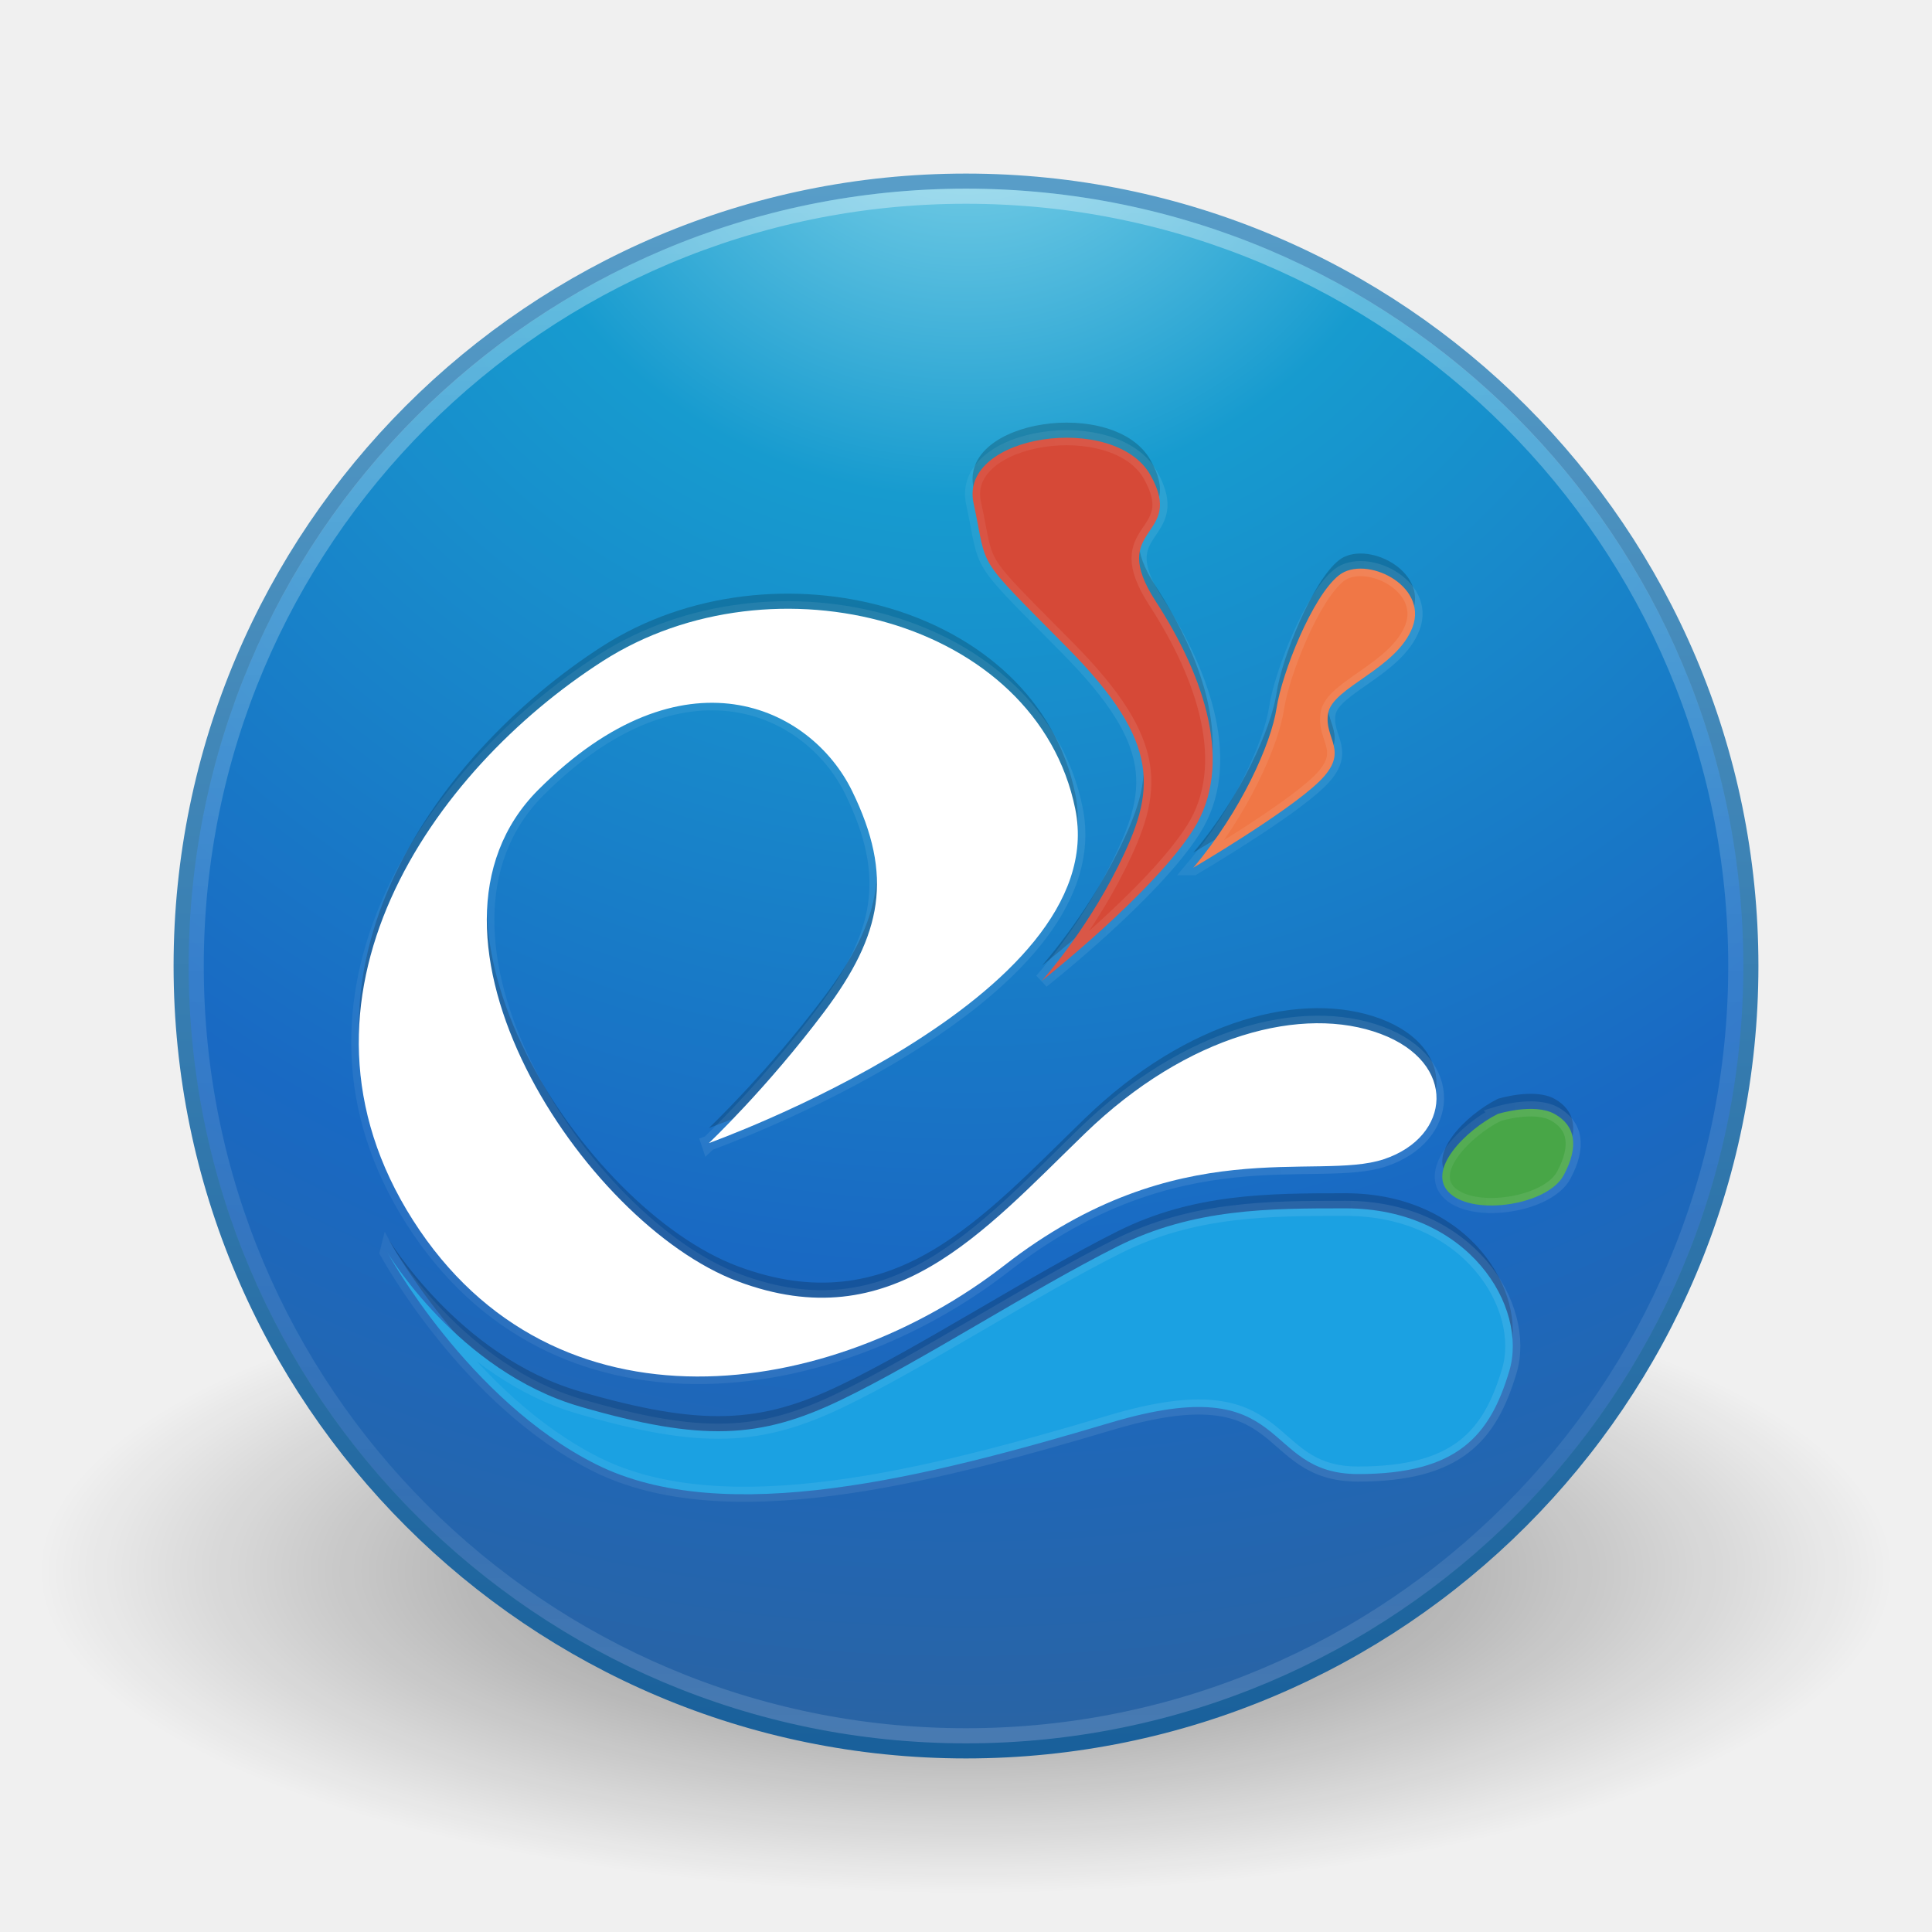
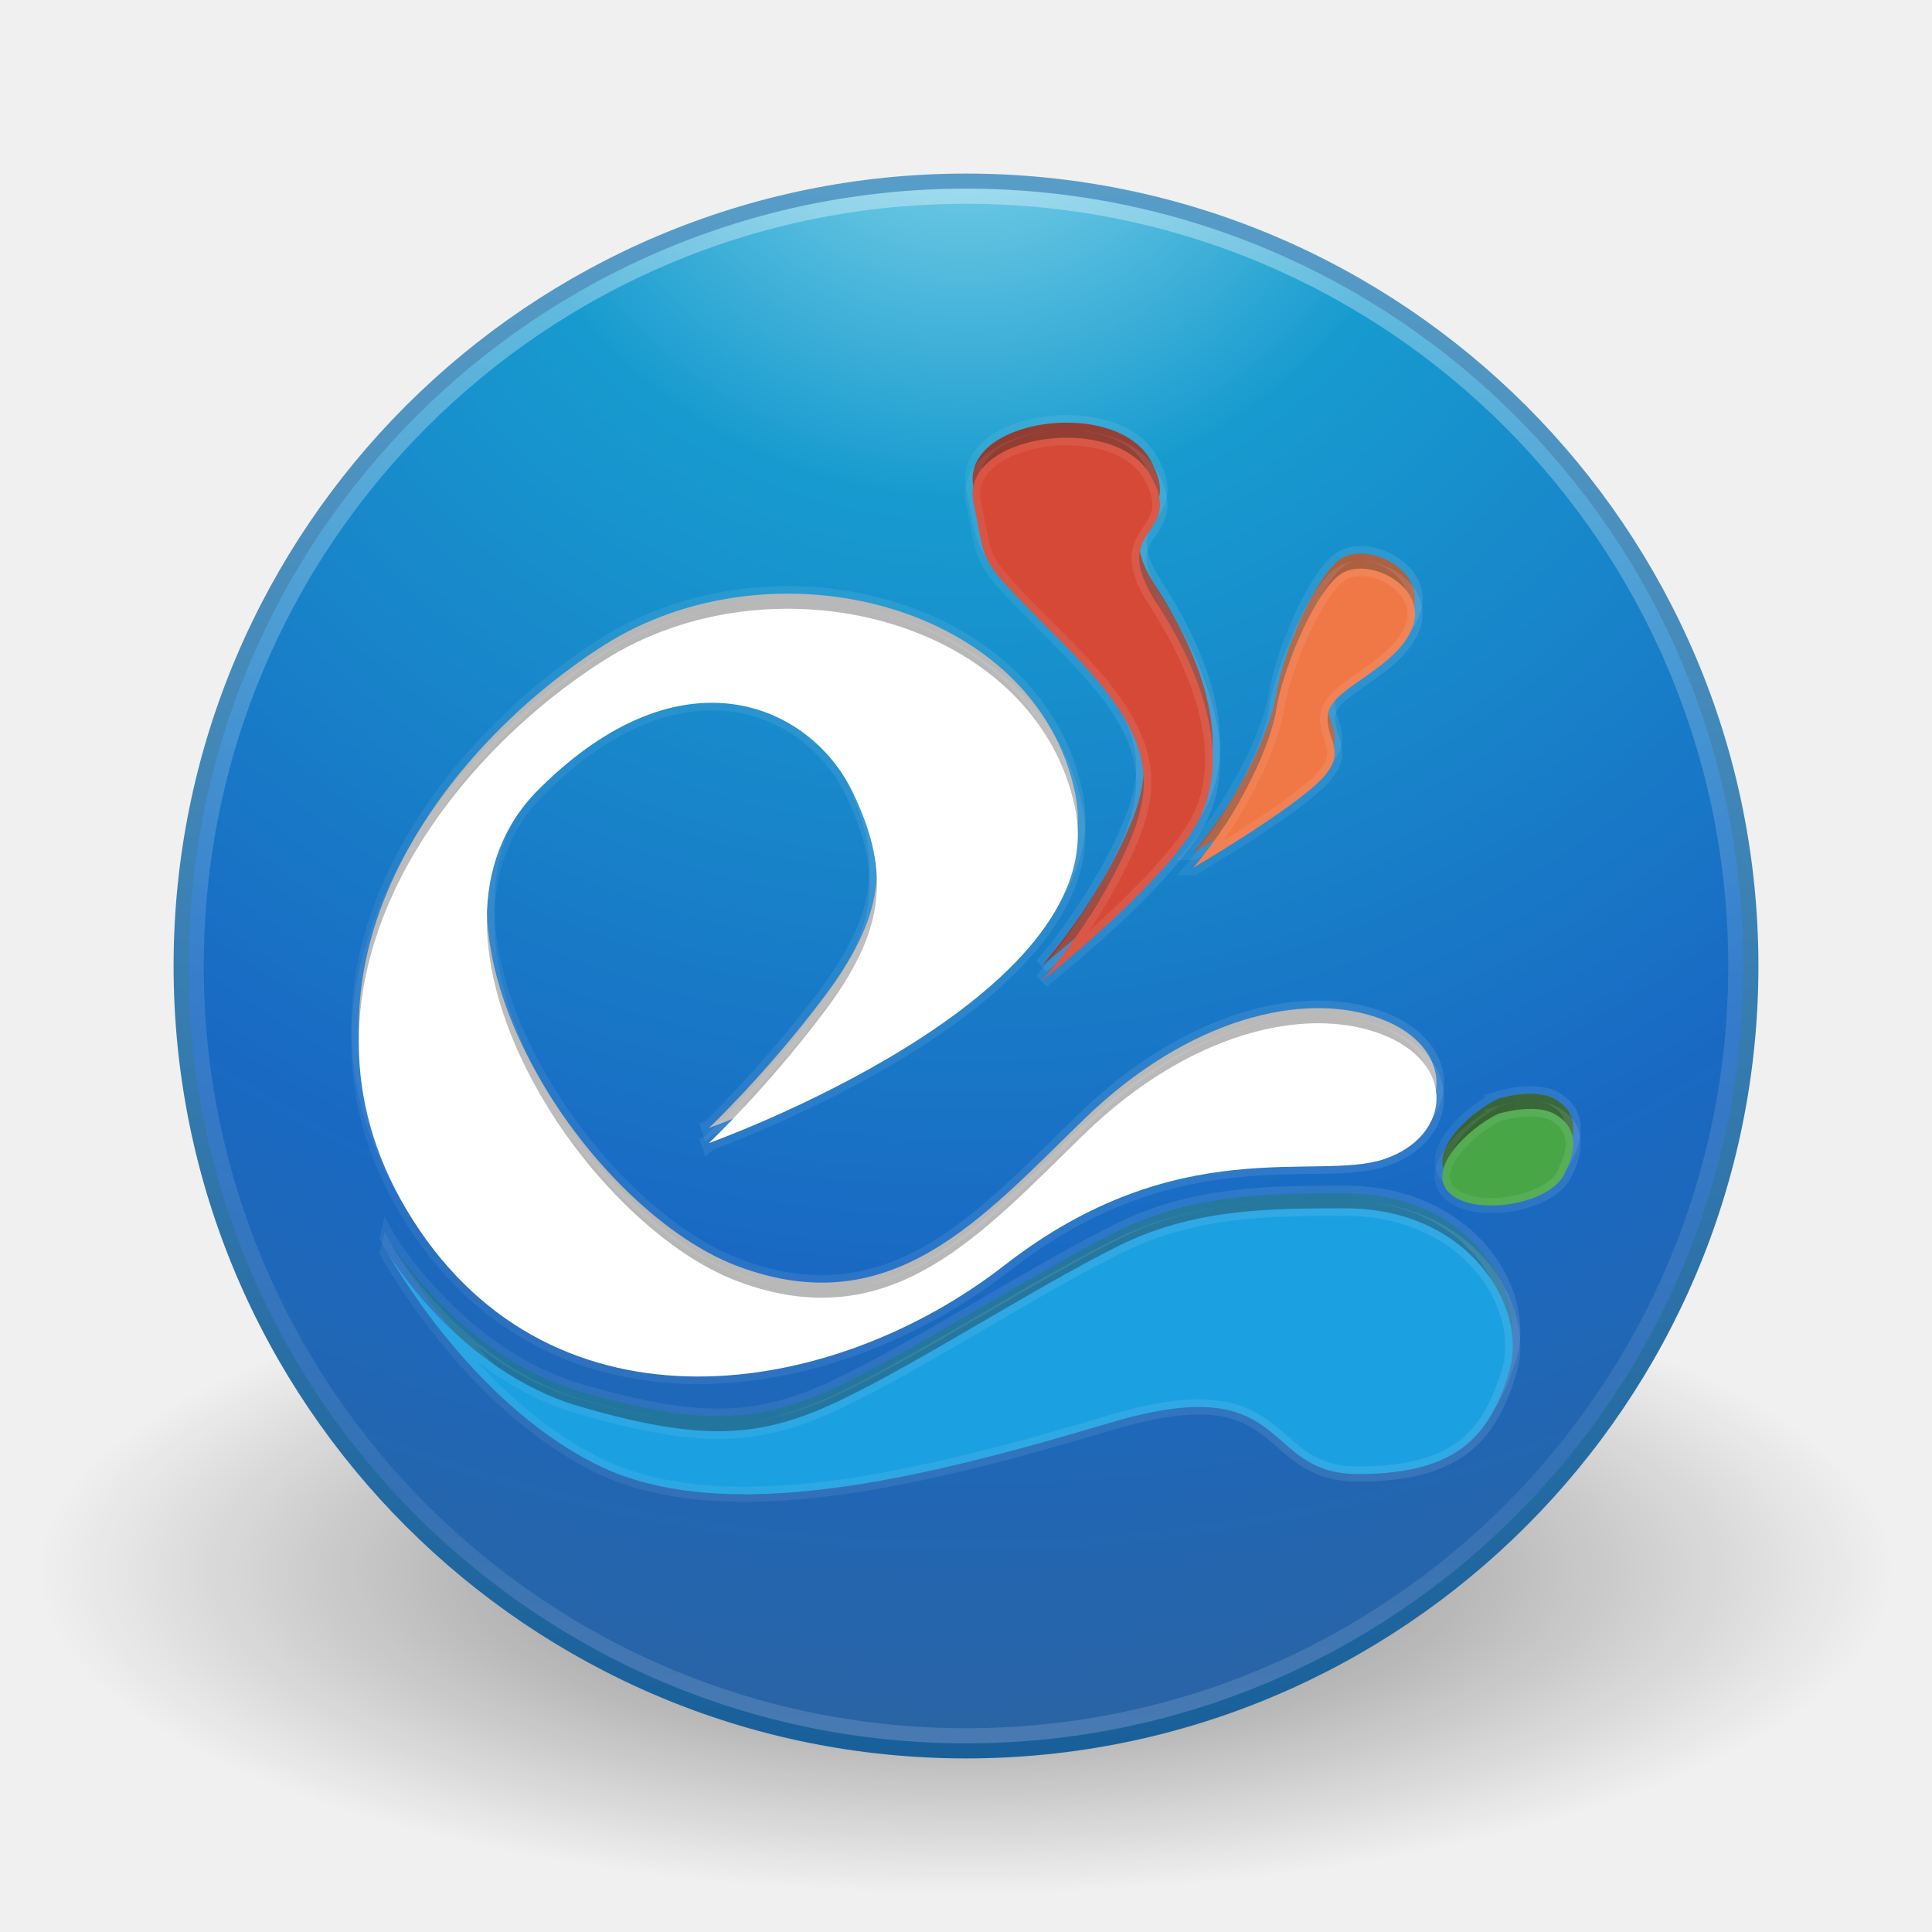
- <svg xmlns="http://www.w3.org/2000/svg" xmlns:xlink="http://www.w3.org/1999/xlink" viewBox="0 0 128 128">
+ <svg xmlns="http://www.w3.org/2000/svg" xmlns:xlink="http://www.w3.org/1999/xlink" width="128" viewBox="0 0 128 128" height="128">
  <defs>
-     <linearGradient gradientTransform="matrix(2.66691 0 0 2.66691 -.00593 -64.00594)" xlink:href="#linearGradient3707-319-631-407-324-3-8" id="linearGradient3729" y1="44" y2="3.899" gradientUnits="userSpaceOnUse" x2="0" />
-     <linearGradient gradientTransform="matrix(2.75676 0 0 2.75676 -133.7519 -69.90374)" xlink:href="#linearGradient4011" id="linearGradient3724" y1="6.238" y2="44.341" gradientUnits="userSpaceOnUse" x2="0" />
-     <linearGradient xlink:href="#linearGradient4526" id="linearGradient3730" x1="78.559" gradientUnits="userSpaceOnUse" x2="94.25" />
-     <linearGradient xlink:href="#linearGradient4526" id="linearGradient3736" x1="63.934" gradientUnits="userSpaceOnUse" x2="80.844" />
-     <linearGradient xlink:href="#linearGradient4526" id="linearGradient3739" x1="25.16" gradientUnits="userSpaceOnUse" x2="100.726" />
-     <linearGradient xlink:href="#linearGradient4526" id="linearGradient3733" x1="95.054" gradientUnits="userSpaceOnUse" x2="104.73" />
-     <linearGradient xlink:href="#linearGradient4526" id="linearGradient3742" x1="23.27" gradientUnits="userSpaceOnUse" x2="95.672" />
-     <linearGradient id="linearGradient4526">
+     <linearGradient gradientTransform="translate(-0 63.00009)" xlink:href="#linearGradient4526-2" id="linearGradient3183" x1="23.27" gradientUnits="userSpaceOnUse" x2="95.672" />
+     <linearGradient id="linearGradient4526-2">
      <stop offset="0" stop-color="#fff" stop-opacity=".3" />
      <stop offset="1" stop-color="#fff" stop-opacity=".5" />
-     </linearGradient>
-     <linearGradient id="linearGradient8838">
-       <stop offset="0" />
-       <stop offset="1" stop-opacity="0" />
    </linearGradient>
    <linearGradient id="linearGradient3707-319-631-407-324-3-8">
      <stop offset="0" stop-color="#185f9a" />
      <stop offset="1" stop-color="#599ec9" />
    </linearGradient>
-     <linearGradient id="linearGradient2867-449-88-871-390-598-476-591-434-148-57-177-3-8">
-       <stop offset="0" stop-color="#90dbec" />
-       <stop offset=".262" stop-color="#179bcf" />
-       <stop offset=".705" stop-color="#1969c3" />
-       <stop offset="1" stop-color="#2b63a1" />
-     </linearGradient>
+     <linearGradient gradientTransform="translate(-0 63.00009)" xlink:href="#linearGradient4526-2" id="linearGradient3171" x1="78.559" gradientUnits="userSpaceOnUse" x2="94.25" />
+     <linearGradient gradientTransform="translate(-0 63.00009)" xlink:href="#linearGradient4526-2" id="linearGradient3177" x1="63.934" gradientUnits="userSpaceOnUse" x2="80.844" />
+     <linearGradient gradientTransform="translate(-0 63.00009)" xlink:href="#linearGradient4526-2" id="linearGradient3180" x1="25.16" gradientUnits="userSpaceOnUse" x2="100.726" />
+     <linearGradient gradientTransform="translate(-0 63.00009)" xlink:href="#linearGradient4526-2" id="linearGradient3174" x1="95.054" gradientUnits="userSpaceOnUse" x2="104.73" />
    <linearGradient id="linearGradient4011">
      <stop offset="0" stop-color="#fff" stop-opacity=".7" />
      <stop offset=".508" stop-color="#fff" stop-opacity=".25" />
      <stop offset=".835" stop-color="#fff" stop-opacity=".15" />
      <stop offset="1" stop-color="#fff" stop-opacity=".3" />
    </linearGradient>
-     <radialGradient cx="5.763" cy="8.45" gradientTransform="matrix(0 5.77301 -6.10716 -0 115.6044 -94.52019)" xlink:href="#linearGradient2867-449-88-871-390-598-476-591-434-148-57-177-3-8" id="radialGradient3727" r="20" gradientUnits="userSpaceOnUse" />
-     <radialGradient cx="62.625" cy="4.625" gradientTransform="matrix(5.77506 0 0 2.00858 -297.6631 30.79602)" xlink:href="#linearGradient8838" id="radialGradient4760" r="10.625" gradientUnits="userSpaceOnUse" />
+     <linearGradient id="linearGradient4526">
+       <stop offset="0" stop-color="#fff" stop-opacity=".3" />
+       <stop offset="1" stop-color="#fff" stop-opacity=".5" />
+     </linearGradient>
+     <linearGradient xlink:href="#linearGradient4526" id="linearGradient3730" x1="78.559" gradientUnits="userSpaceOnUse" x2="94.25" />
+     <linearGradient gradientTransform="matrix(2.66691 0 0 2.66691 -.00593 -64.00594)" xlink:href="#linearGradient3707-319-631-407-324-3-8" id="linearGradient3729" y1="44" y2="3.899" gradientUnits="userSpaceOnUse" x2="0" />
+     <linearGradient gradientTransform="matrix(2.75676 0 0 2.75676 -133.7519 -69.90374)" xlink:href="#linearGradient4011" id="linearGradient3724" y1="6.238" y2="44.341" gradientUnits="userSpaceOnUse" x2="0" />
+     <linearGradient xlink:href="#linearGradient4526" id="linearGradient3736" x1="63.934" gradientUnits="userSpaceOnUse" x2="80.844" />
+     <linearGradient xlink:href="#linearGradient4526" id="linearGradient3742" x1="23.27" gradientUnits="userSpaceOnUse" x2="95.672" />
+     <linearGradient xlink:href="#linearGradient4526" id="linearGradient3733" x1="95.054" gradientUnits="userSpaceOnUse" x2="104.73" />
+     <linearGradient xlink:href="#linearGradient4526" id="linearGradient3739" x1="25.16" gradientUnits="userSpaceOnUse" x2="100.726" />
+     <radialGradient cx="62.625" cy="4.625" gradientTransform="matrix(5.77506 0 0 2.00858 -297.6631 30.79602)" id="radialGradient4760" r="10.625" gradientUnits="userSpaceOnUse">
+       <stop offset="0" />
+       <stop offset="1" stop-opacity="0" />
+     </radialGradient>
+     <radialGradient cx="5.763" cy="8.45" gradientTransform="matrix(0 5.77301 -6.10716 0 115.6044 -94.52019)" id="radialGradient3727" r="20" gradientUnits="userSpaceOnUse">
+       <stop offset="0" stop-color="#90dbec" />
+       <stop offset=".262" stop-color="#179bcf" />
+       <stop offset=".705" stop-color="#1969c3" />
+       <stop offset="1" stop-color="#2b63a1" />
+     </radialGradient>
  </defs>
  <g transform="translate(0 64)">
    <path opacity=".5" fill="url(#radialGradient4760)" fill-rule="evenodd" d="m125.36,40.086c0,11.786-27.472,21.341-61.36,21.341-33.888,0-61.36-9.555-61.36-21.341 0-11.786 27.472-21.341 61.36-21.341 33.888,0 61.36,9.555 61.36,21.341z" />
-     <g stroke-linejoin="round" stroke-linecap="round" color="#000">
-       <path fill="url(#radialGradient3727)" stroke="url(#linearGradient3729)" d="m64-52c-28.692,0-52,23.308-52,52-0,28.692 23.308,52 52,52 28.692,0 52-23.308 52-52 0-28.692-23.308-52-52-52z" />
-       <path opacity=".5" fill="none" stroke="url(#linearGradient3724)" d="m115-.002c0,28.167-22.835,51.002-50.999,51.002-28.167,0-51.001-22.835-51.001-51.002 0-28.166 22.834-50.998 51.001-50.998 28.164,0 50.999,22.832 50.999,50.998z" />
+   </g>
+   <g stroke-linejoin="round" stroke-linecap="round" color="#000" transform="translate(0 64)">
+     <path fill="url(#radialGradient3727)" stroke="url(#linearGradient3729)" d="m64-52c-28.692,0-52,23.308-52,52 0,28.692 23.308,52 52,52 28.692,0 52-23.308 52-52 0-28.692-23.308-52-52-52z" />
+     <path opacity=".5" fill="none" stroke="url(#linearGradient3724)" d="m115-.002c0,28.167-22.835,51.002-50.999,51.002-28.167,0-51.001-22.835-51.001-51.002 0-28.166 22.834-50.998 51.001-50.998 28.164,0 50.999,22.832 50.999,50.998z" />
+   </g>
+   <g stroke-opacity=".196">
+     <path fill="#b2b2b2" stroke="url(#linearGradient3183)" d="m46.958,74.736c0,0 26.836-9.581 24.28-22.141-2.556-12.56-20.02-17.031-31.308-9.793-11.288,7.239-21.937,22.354-12.566,37.044 9.371,14.689 27.688,11.922 39.188,2.98 11.501-8.941 20.659-5.536 25.132-7.025 4.473-1.491 4.899-6.387-.213-8.303-5.112-1.916-12.779,0-19.594,6.6-6.815,6.6-12.779,13.625-23.002,9.793-10.223-3.832-22.789-22.992-13.205-32.572 9.584-9.581 18.04-5.532 20.787,.093 2.747,5.625 2.002,9.488-1.831,14.598-3.834,5.109-7.667,8.729-7.667,8.729z" />
+     <path fill="#126b96" stroke="url(#linearGradient3180)" d="m25.66,81.974c0,0 4.686,7.877 12.779,10.218 8.093,2.342 11.927,2.129 17.252-.429 5.324-2.555 12.703-7.363 18.367-10.194 5.029-2.513 10.057-2.513 15.086-2.513 8.163,0 12.125,6.533 10.847,10.791-1.278,4.258-3.408,6.813-10.01,6.813-6.602,0-4.26-7.025-16.399-3.407-12.14,3.619-25.558,7.025-34.077,2.768-8.519-4.258-13.844-14.051-13.844-14.051z" />
+     <path fill="#8a2f23" stroke="url(#linearGradient3177)" d="m69.029,63.977c0,0 2.836-3.156 5.029-7.54 2.514-5.027 2.943-8.162-3.327-14.503-6.27-6.342-5.242-5.034-6.23-9.598-.988-4.563 9.349-6.063 11.719-1.858 2.37,4.205-2.927,3.315 .352,8.366 3.279,5.051 5.17,10.855 2.514,15.08-2.656,4.225-10.057,10.053-10.057,10.053z" />
+     <path fill="#275926" stroke="url(#linearGradient3174)" d="m99.229,72.803c-2.108,1.054-4.819,3.763-3.163,5.268 1.657,1.506 6.476,.753 7.53-1.204 1.054-1.957 .753-3.312-.603-4.065-1.355-.753-3.765,0-3.765,0z" />
+     <path fill="#a35130" stroke="url(#linearGradient3171)" d="m79.059,56.489c3.174-3.753 5.157-8.218 5.516-10.571 .359-2.353 2.387-7.438 4.138-8.808 1.751-1.37 5.921,.662 4.871,3.44-1.05,2.777-5.278,3.962-5.59,5.697-.313,1.734 1.498,2.492-.595,4.532-2.094,2.04-8.339,5.71-8.339,5.71z" />
+     <g transform="translate(0 64)">
+       <path fill="#fff" stroke="url(#linearGradient3742)" d="m46.958,11.736c0,0 26.836-9.581 24.28-22.141-2.556-12.56-20.02-17.031-31.308-9.793-11.288,7.239-21.937,22.354-12.566,37.044 9.371,14.689 27.688,11.922 39.188,2.98 11.501-8.941 20.659-5.536 25.132-7.025 4.473-1.491 4.899-6.387-.213-8.303-5.112-1.916-12.779,0-19.594,6.6-6.815,6.6-12.779,13.625-23.002,9.793-10.223-3.832-22.789-22.992-13.205-32.572 9.584-9.581 18.04-5.532 20.787,.093 2.747,5.625 2.002,9.488-1.831,14.598-3.834,5.109-7.667,8.729-7.667,8.729z" />
+       <path fill="#1ba1e2" stroke="url(#linearGradient3739)" d="m25.66,18.974c0,0 4.686,7.877 12.779,10.218 8.093,2.342 11.927,2.129 17.252-.429 5.324-2.555 12.703-7.363 18.367-10.194 5.029-2.513 10.057-2.513 15.086-2.513 8.163,0 12.125,6.533 10.847,10.791-1.278,4.258-3.408,6.813-10.01,6.813-6.602,0-4.26-7.025-16.399-3.407-12.14,3.619-25.558,7.025-34.077,2.768-8.519-4.258-13.844-14.051-13.844-14.051z" />
+       <path fill="#d64937" stroke="url(#linearGradient3736)" d="m69.029,.976c0,0 2.836-3.156 5.029-7.54 2.514-5.027 2.943-8.162-3.327-14.503-6.27-6.342-5.242-5.034-6.23-9.598-.988-4.563 9.349-6.063 11.719-1.858 2.37,4.205-2.927,3.315 .352,8.366 3.279,5.051 5.17,10.855 2.514,15.08-2.656,4.225-10.057,10.053-10.057,10.053z" />
+       <path fill="#48a647" stroke="url(#linearGradient3733)" d="m99.229,9.803c-2.108,1.054-4.819,3.763-3.163,5.268 1.657,1.506 6.476,.753 7.53-1.204 1.054-1.957 .753-3.312-.603-4.065-1.355-.753-3.765,0-3.765,0z" />
+       <path fill="#f07746" stroke="url(#linearGradient3730)" d="m79.059-6.511c3.174-3.753 5.157-8.218 5.516-10.571 .359-2.353 2.387-7.438 4.138-8.808 1.751-1.37 5.921,.662 4.871,3.44-1.05,2.777-5.278,3.962-5.59,5.697-.313,1.734 1.498,2.492-.595,4.532-2.094,2.04-8.339,5.71-8.339,5.71z" />
    </g>
  </g>
-   <g fill-opacity=".196" transform="translate(0 63)">
-     <path d="m46.958,11.736c0,0 26.836-9.581 24.28-22.141-2.556-12.56-20.02-17.031-31.308-9.793-11.288,7.239-21.937,22.354-12.566,37.044 9.371,14.689 27.688,11.922 39.188,2.98 11.501-8.941 20.659-5.536 25.132-7.025 4.473-1.491 4.899-6.387-.213-8.303-5.112-1.916-12.779,0-19.594,6.6-6.815,6.6-12.779,13.625-23.002,9.793-10.223-3.832-22.789-22.992-13.205-32.572 9.584-9.581 18.04-5.532 20.787,.093 2.747,5.625 2.002,9.488-1.831,14.598-3.834,5.109-7.667,8.729-7.667,8.729z" />
-     <path d="m25.66,18.974c0,0 4.686,7.877 12.779,10.218 8.093,2.342 11.927,2.129 17.252-.429 5.324-2.555 12.703-7.363 18.367-10.194 5.029-2.513 10.057-2.513 15.086-2.513 8.163,0 12.125,6.533 10.847,10.791-1.278,4.258-3.408,6.813-10.01,6.813-6.602,0-4.26-7.025-16.399-3.407-12.14,3.619-25.558,7.025-34.077,2.768-8.519-4.258-13.844-14.051-13.844-14.051z" />
-     <path d="m69.029,.976c0,0 2.836-3.156 5.029-7.54 2.514-5.027 2.943-8.162-3.327-14.503-6.27-6.342-5.242-5.034-6.23-9.598-.988-4.563 9.349-6.063 11.719-1.858 2.37,4.205-2.927,3.315 .352,8.366 3.279,5.051 5.17,10.855 2.514,15.08-2.656,4.225-10.057,10.053-10.057,10.053z" />
-     <path d="m99.229,9.803c-2.108,1.054-4.819,3.763-3.163,5.268 1.657,1.506 6.476,.753 7.53-1.204 1.054-1.957 .753-3.312-.603-4.065-1.355-.753-3.765,0-3.765,0z" />
-     <path d="m79.059-6.511c3.174-3.753 5.157-8.218 5.516-10.571 .359-2.353 2.387-7.438 4.138-8.808 1.751-1.37 5.921,.662 4.871,3.44-1.05,2.777-5.278,3.962-5.59,5.697-.313,1.734 1.498,2.492-.595,4.532-2.094,2.04-8.339,5.71-8.339,5.71z" />
-   </g>
-   <g stroke-opacity=".196" transform="translate(0 64)">
-     <path fill="#fff" stroke="url(#linearGradient3742)" d="m46.958,11.736c0,0 26.836-9.581 24.28-22.141-2.556-12.56-20.02-17.031-31.308-9.793-11.288,7.239-21.937,22.354-12.566,37.044 9.371,14.689 27.688,11.922 39.188,2.98 11.501-8.941 20.659-5.536 25.132-7.025 4.473-1.491 4.899-6.387-.213-8.303-5.112-1.916-12.779,0-19.594,6.6-6.815,6.6-12.779,13.625-23.002,9.793-10.223-3.832-22.789-22.992-13.205-32.572 9.584-9.581 18.04-5.532 20.787,.093 2.747,5.625 2.002,9.488-1.831,14.598-3.834,5.109-7.667,8.729-7.667,8.729z" />
-     <path fill="#1ba1e2" stroke="url(#linearGradient3739)" d="m25.66,18.974c0,0 4.686,7.877 12.779,10.218 8.093,2.342 11.927,2.129 17.252-.429 5.324-2.555 12.703-7.363 18.367-10.194 5.029-2.513 10.057-2.513 15.086-2.513 8.163,0 12.125,6.533 10.847,10.791-1.278,4.258-3.408,6.813-10.01,6.813-6.602,0-4.26-7.025-16.399-3.407-12.14,3.619-25.558,7.025-34.077,2.768-8.519-4.258-13.844-14.051-13.844-14.051z" />
-     <path fill="#d64937" stroke="url(#linearGradient3736)" d="m69.029,.976c0,0 2.836-3.156 5.029-7.54 2.514-5.027 2.943-8.162-3.327-14.503-6.27-6.342-5.242-5.034-6.23-9.598-.988-4.563 9.349-6.063 11.719-1.858 2.37,4.205-2.927,3.315 .352,8.366 3.279,5.051 5.17,10.855 2.514,15.08-2.656,4.225-10.057,10.053-10.057,10.053z" />
-     <path fill="#48a647" stroke="url(#linearGradient3733)" d="m99.229,9.803c-2.108,1.054-4.819,3.763-3.163,5.268 1.657,1.506 6.476,.753 7.53-1.204 1.054-1.957 .753-3.312-.603-4.065-1.355-.753-3.765,0-3.765,0z" />
-     <path fill="#f07746" stroke="url(#linearGradient3730)" d="m79.059-6.511c3.174-3.753 5.157-8.218 5.516-10.571 .359-2.353 2.387-7.438 4.138-8.808 1.751-1.37 5.921,.662 4.871,3.44-1.05,2.777-5.278,3.962-5.59,5.697-.313,1.734 1.498,2.492-.595,4.532-2.094,2.04-8.339,5.71-8.339,5.71z" />
-   </g>
</svg>
